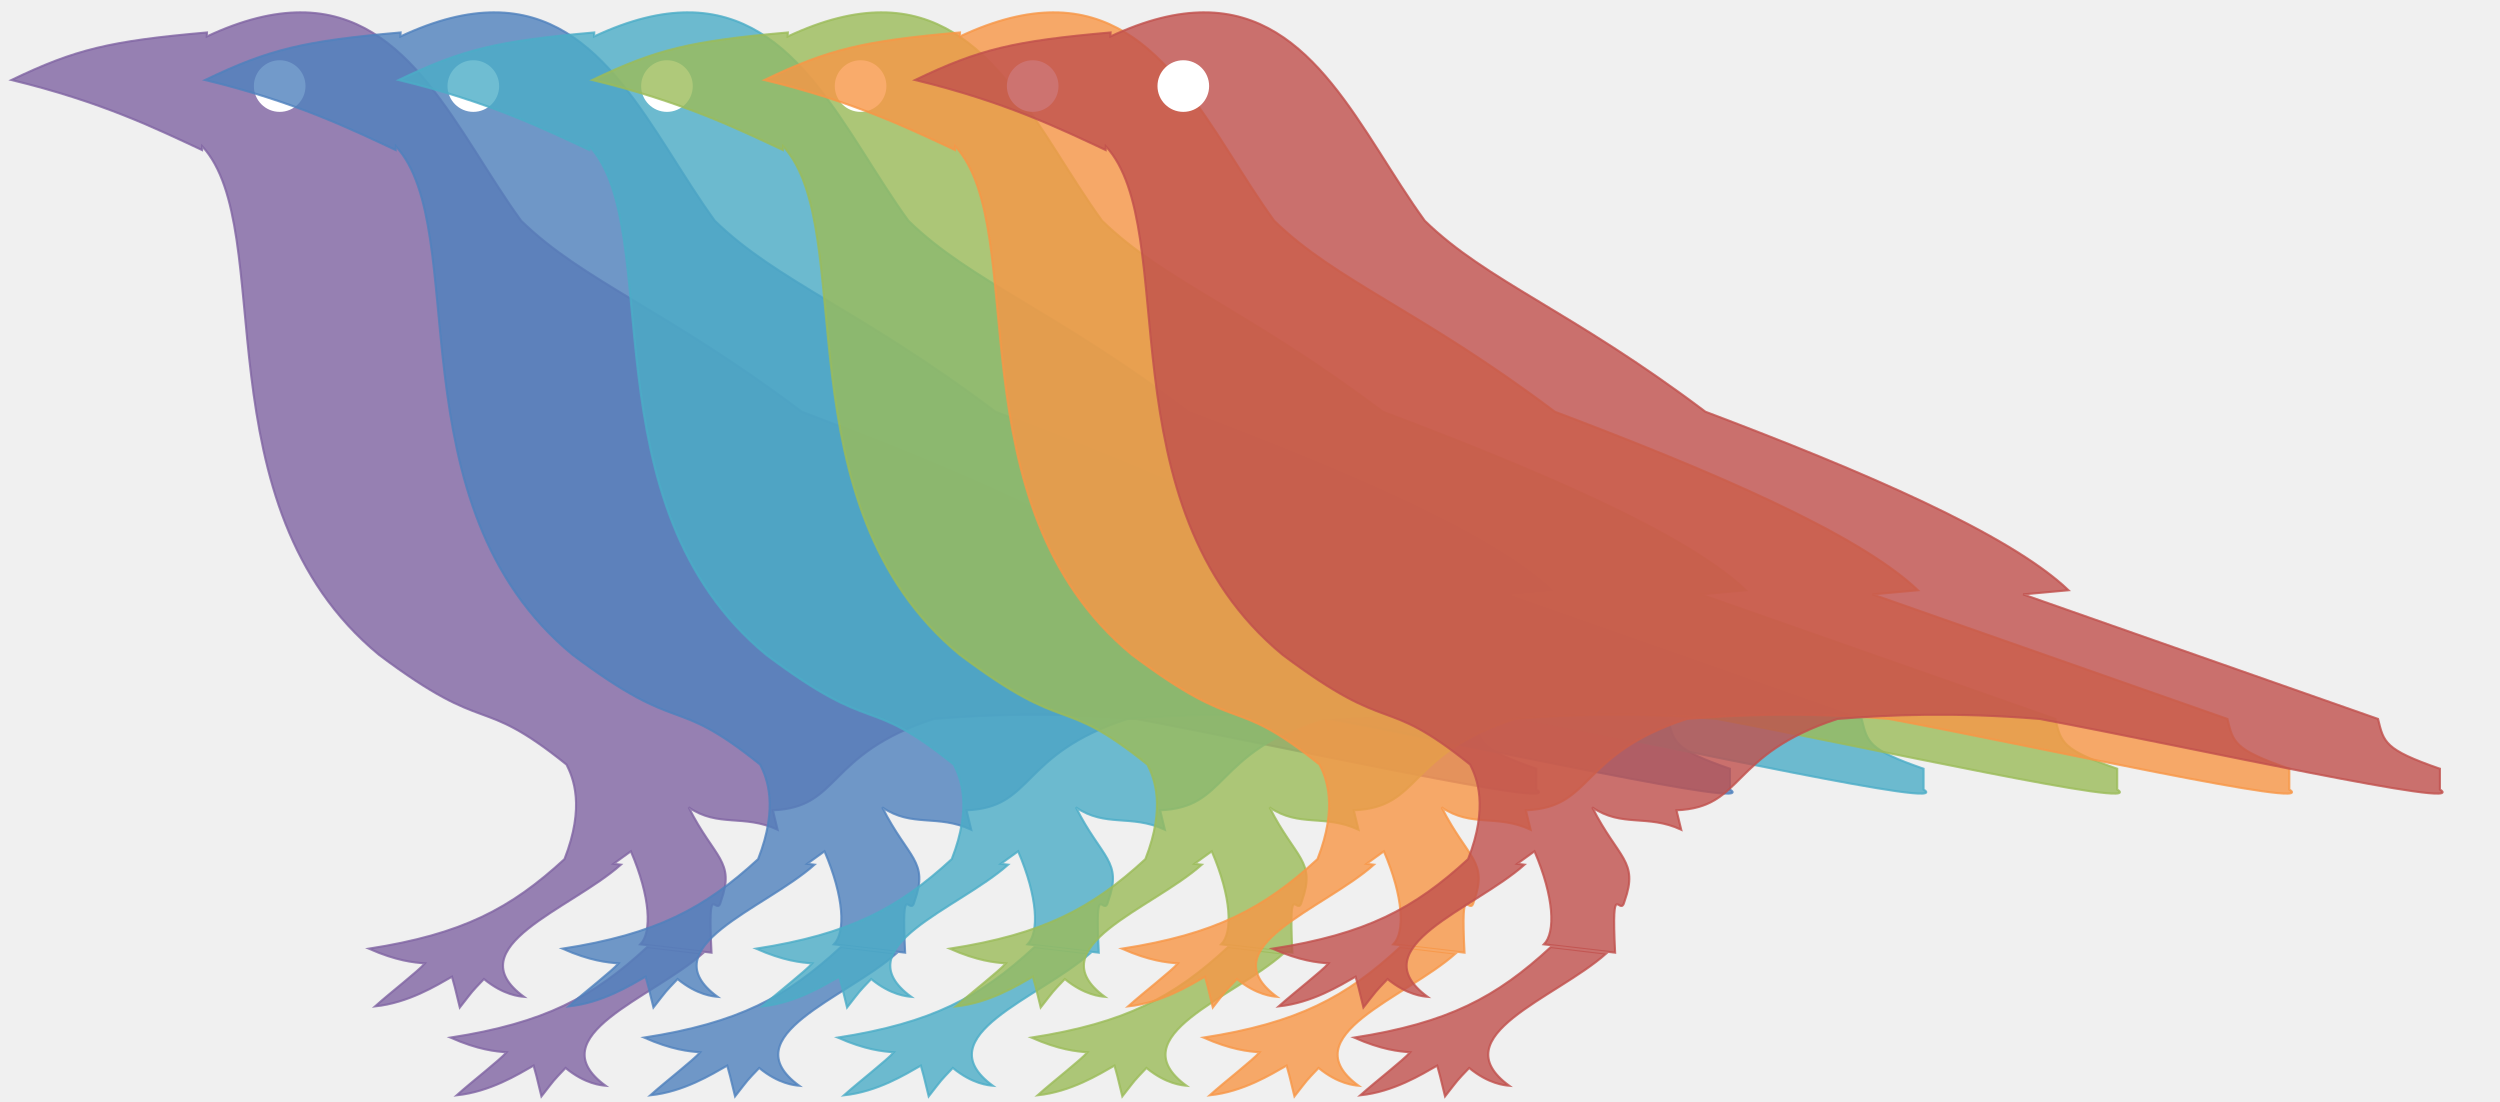
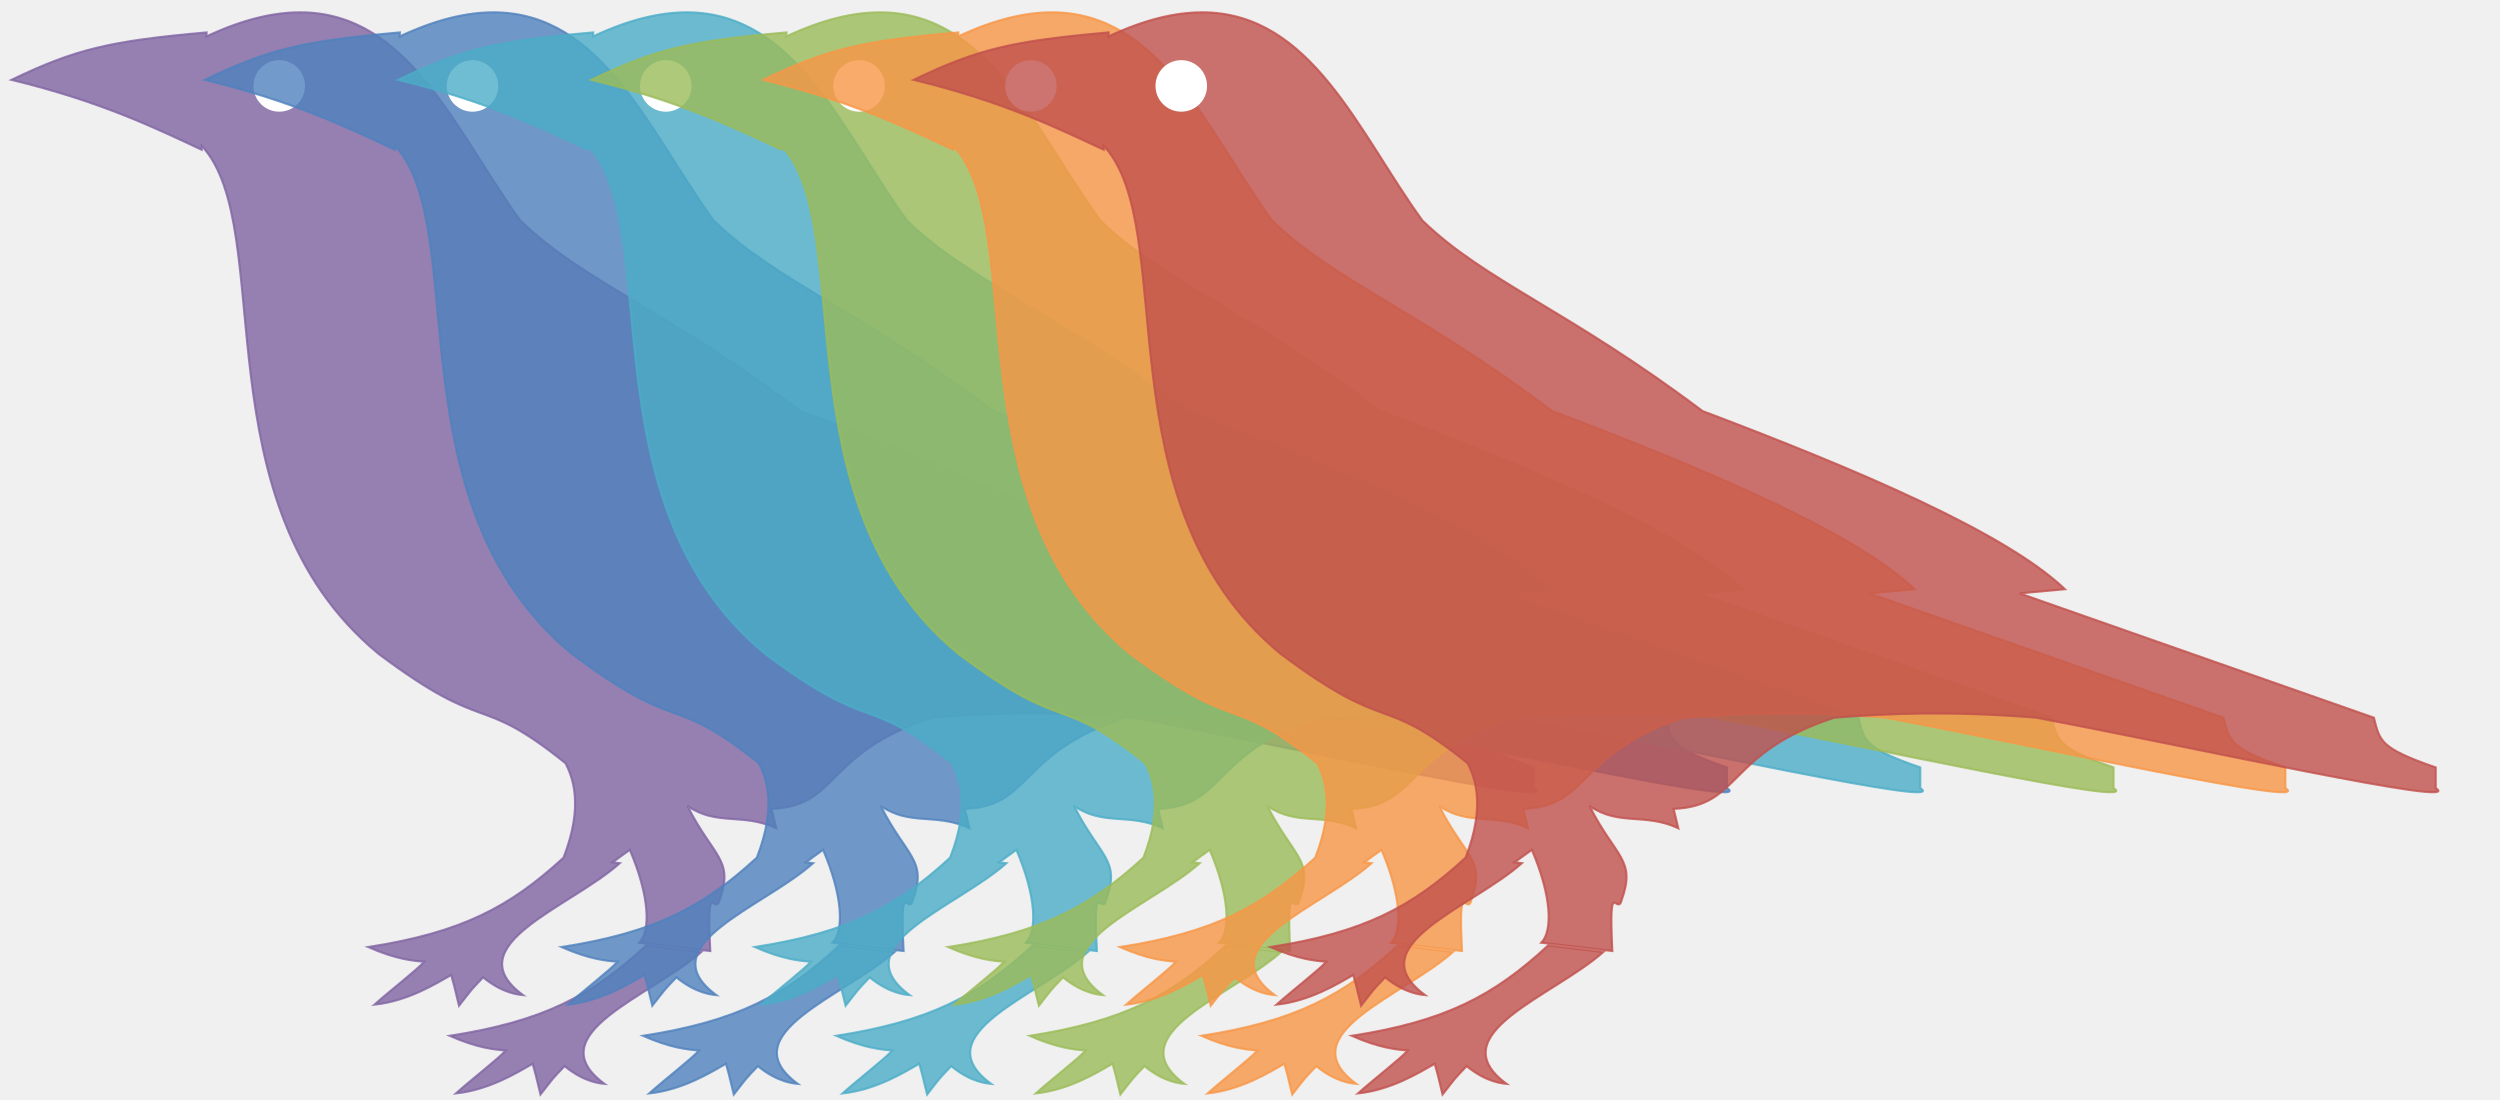
- <svg xmlns="http://www.w3.org/2000/svg" viewBox="0 0 1162 512">
+ <svg xmlns="http://www.w3.org/2000/svg" width="291px" height="128px" viewBox="0 0 1164 512">
  <g id="crow" display="none" visibility="hidden">
    <path id="body" stroke-width="1" d="M 139.82,5.748               C 127.22,5.72 112.83,9.117 96.113,16.965               l 0.078,-1.871               c -45.171,3.989 -61.07,7.763 -90.838,22.084 41.832,10.162 66.726,22.386 88.551,32.549               l 0.072,-1.75               c 35.55,38.606 -2.244,166.67 82.191,236.4 51.706,38.794 45.576,17.579 87.166,51.01 3.063,6.082 8.661,19.304 -0.955,43.926 -25.048,23.028 -47.377,34.83 -90.947,41.639 12.927,5.686 20.934,6.448 26.104,6.812 -3.324,3.777 -15.633,13.242 -23.223,20.012 15.566,-1.654 28.491,-9.674 35.766,-13.814 1.512,5.534 0.834,2.719 3.643,14.307 6.801,-8.679 4.83,-6.48 11.215,-13.213 9.18,7.562 16.699,8.081 18.58,8.252 -31.552,-23.2 21.811,-40.693 45.072,-61.4               l -3.412,-0.404 8.053,-5.826               c 9.153,21.392 9.836,37.669 4.398,43.252               l 33.072,3.859               c -1.79,-36.62 2.317,-15.224 4.449,-24.066 6.593,-18.591 -2.939,-19.512 -15.068,-43.473 13.782,9.475 25.555,3.087 41.336,10.379               l -2.18,-9.014               c 31.718,-1.27 24.334,-25.928 74.805,-42.453 24.285,-1.933 54.355,-3.212 93.984,0 71.42,13.424 201.48,42.374 186.05,32.805               v -9.648               c -25.894,-8.997 -26.043,-12.223 -28.771,-23.156               l -164.95,-57.891 21.1,-1.93               c -27.65,-26.3 -95.62,-55.33 -168.8,-82.98 -62.33,-46.98 -101.69,-60.71 -130.43,-88.77 -29.63,-40.892 -51.44,-96.738 -102.41,-96.852 z               m 161,434.44               c -25.255,23.335 -47.588,35.237 -91.451,42.092 12.927,5.686 20.934,6.448 26.104,6.812 -3.324,3.777 -15.633,13.242 -23.223,20.012 15.566,-1.654 28.491,-9.674 35.766,-13.814 1.512,5.534 0.834,2.717 3.643,14.305 6.801,-8.68 4.83,-6.478 11.215,-13.211 9.18,7.562 16.699,8.081 18.58,8.252 -31.552,-23.2 21.811,-40.693 45.072,-61.4               l -25.705,-3.047 z" />
    <circle id="eye" cx="130" cy="40" r="12" fill="white" />
  </g>
  <g>
    <use href="#body" x="0" fill="#8064A2" stroke="#8064A2" fill-opacity="0.8" stroke-opacity="0.8" />
    <use href="#eye" x="0" />
  </g>
  <g>
    <use href="#body" x="90" fill="#4F81BD" stroke="#4F81BD" fill-opacity="0.8" stroke-opacity="0.8" />
    <use href="#eye" x="90" />
  </g>
  <g>
    <use href="#body" x="180" fill="#4BACC6" stroke="#4BACC6" fill-opacity="0.8" stroke-opacity="0.8" />
    <use href="#eye" x="180" />
  </g>
  <g>
    <use href="#body" x="270" fill="#9BBB59" stroke="#9BBB59" fill-opacity="0.8" stroke-opacity="0.8" />
    <use href="#eye" x="270" />
  </g>
  <g>
    <use href="#body" x="350" fill="#F79646" stroke="#F79646" fill-opacity="0.8" stroke-opacity="0.8" />
    <use href="#eye" x="350" />
  </g>
  <g>
    <use href="#body" x="420" fill="#C0504D" stroke="#C0504D" fill-opacity="0.8" stroke-opacity="0.8" />
    <use href="#eye" x="420" />
  </g>
</svg>
